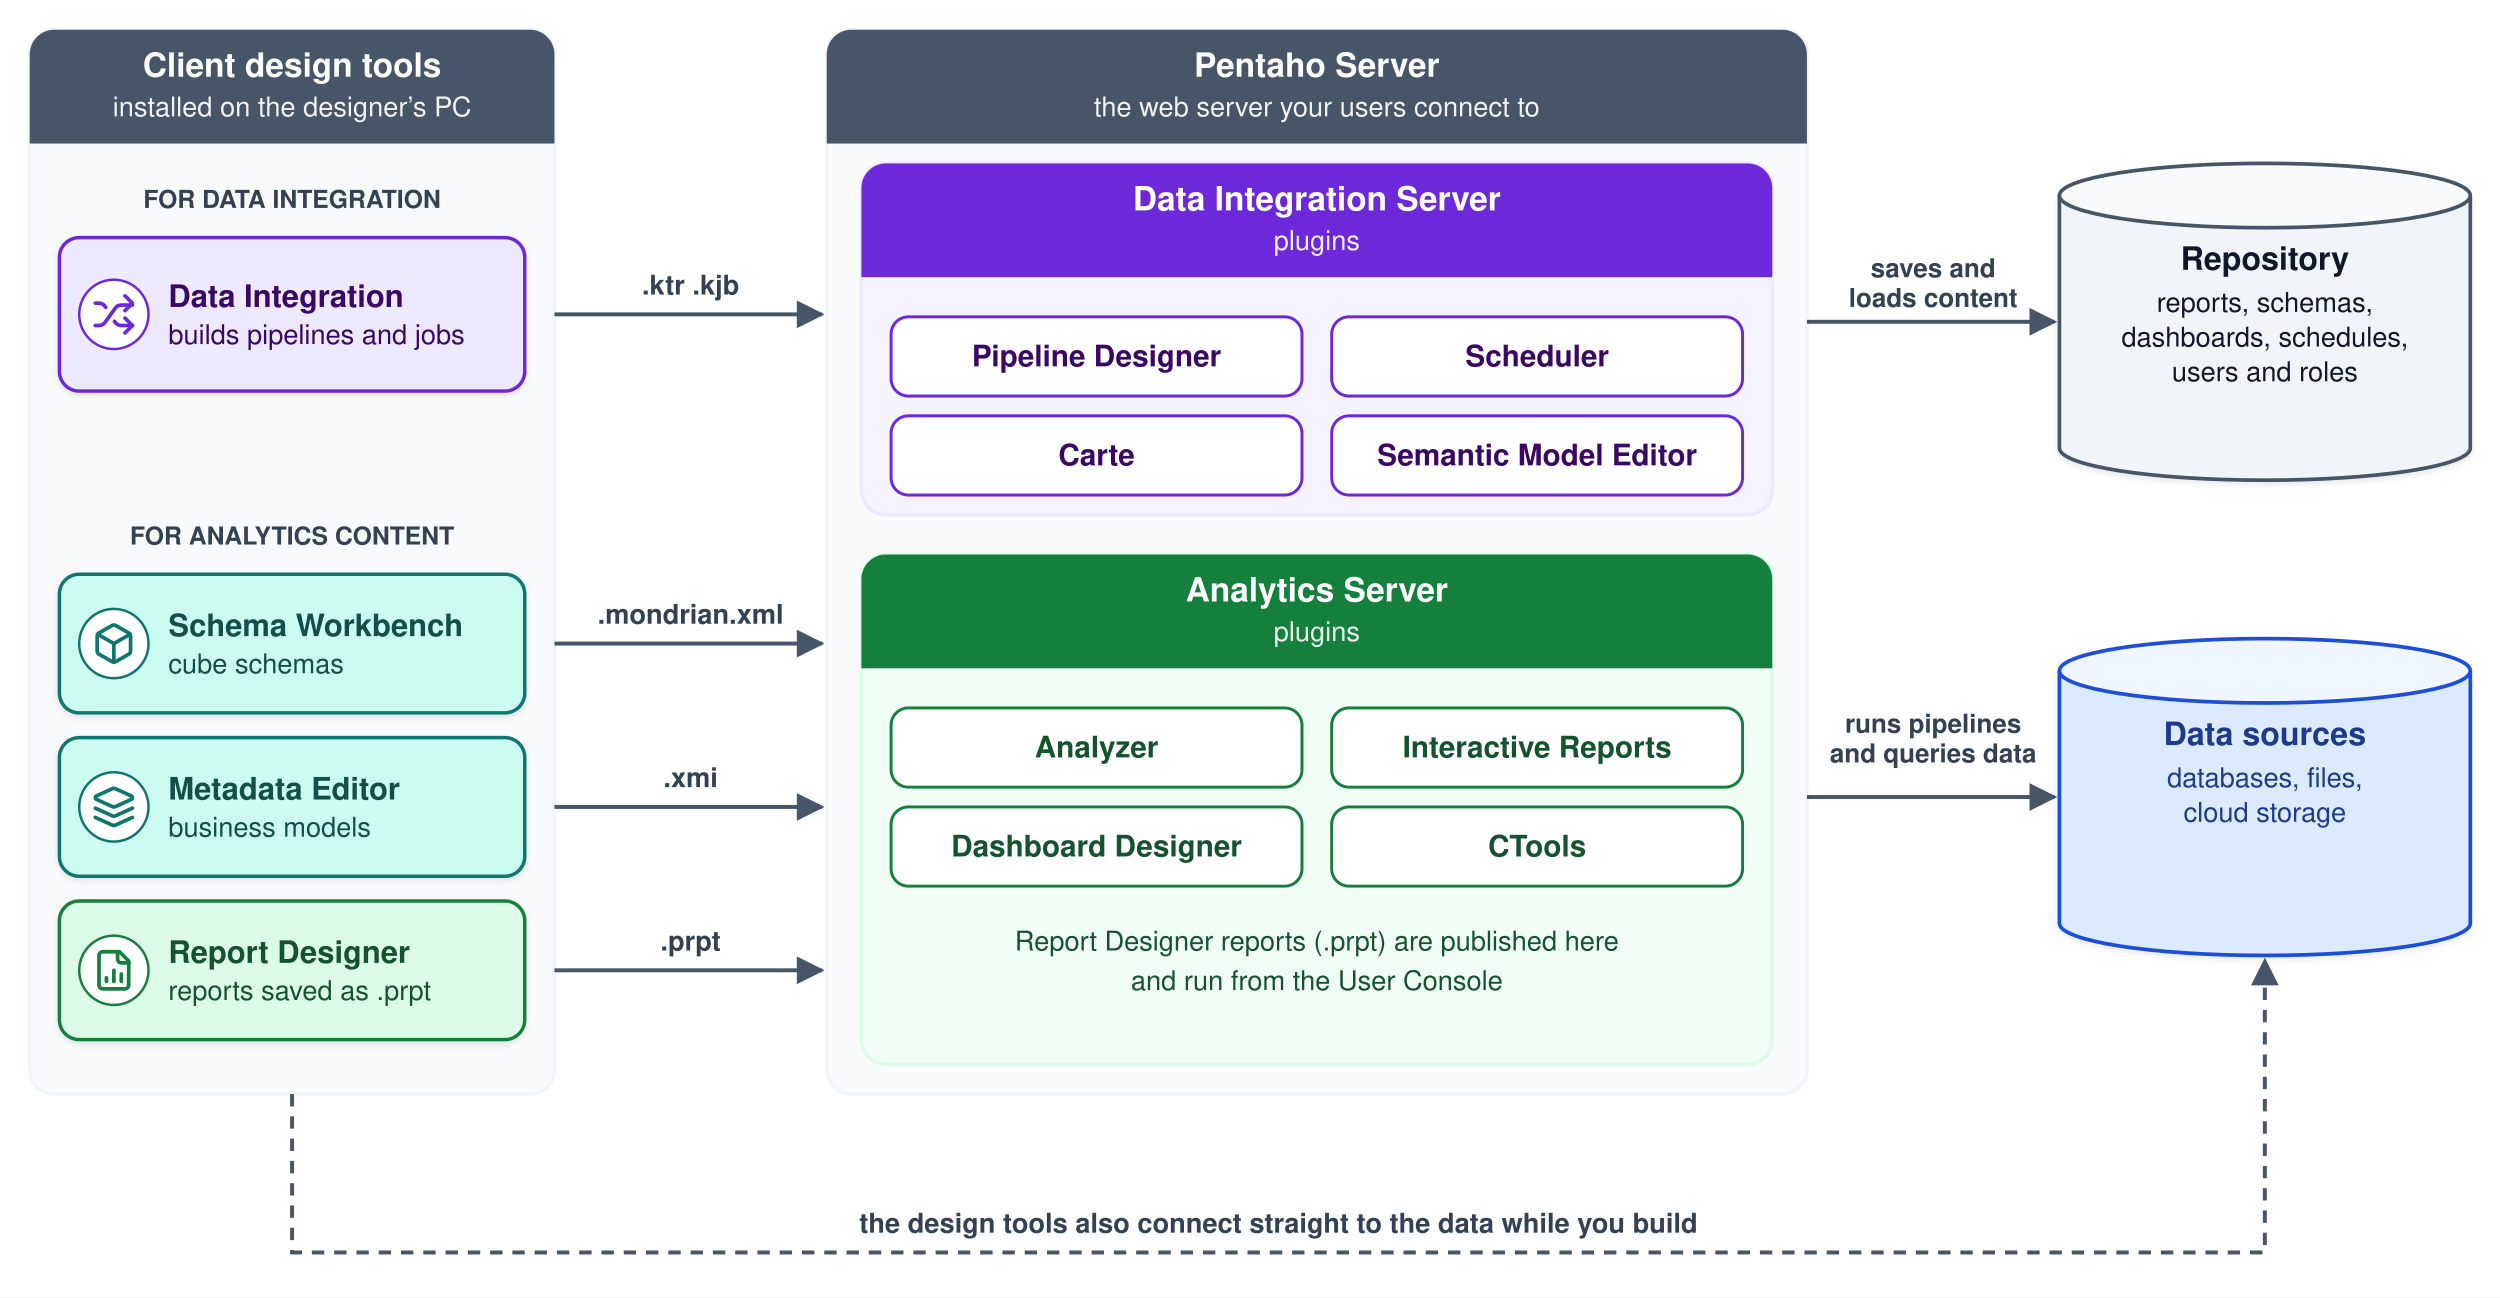
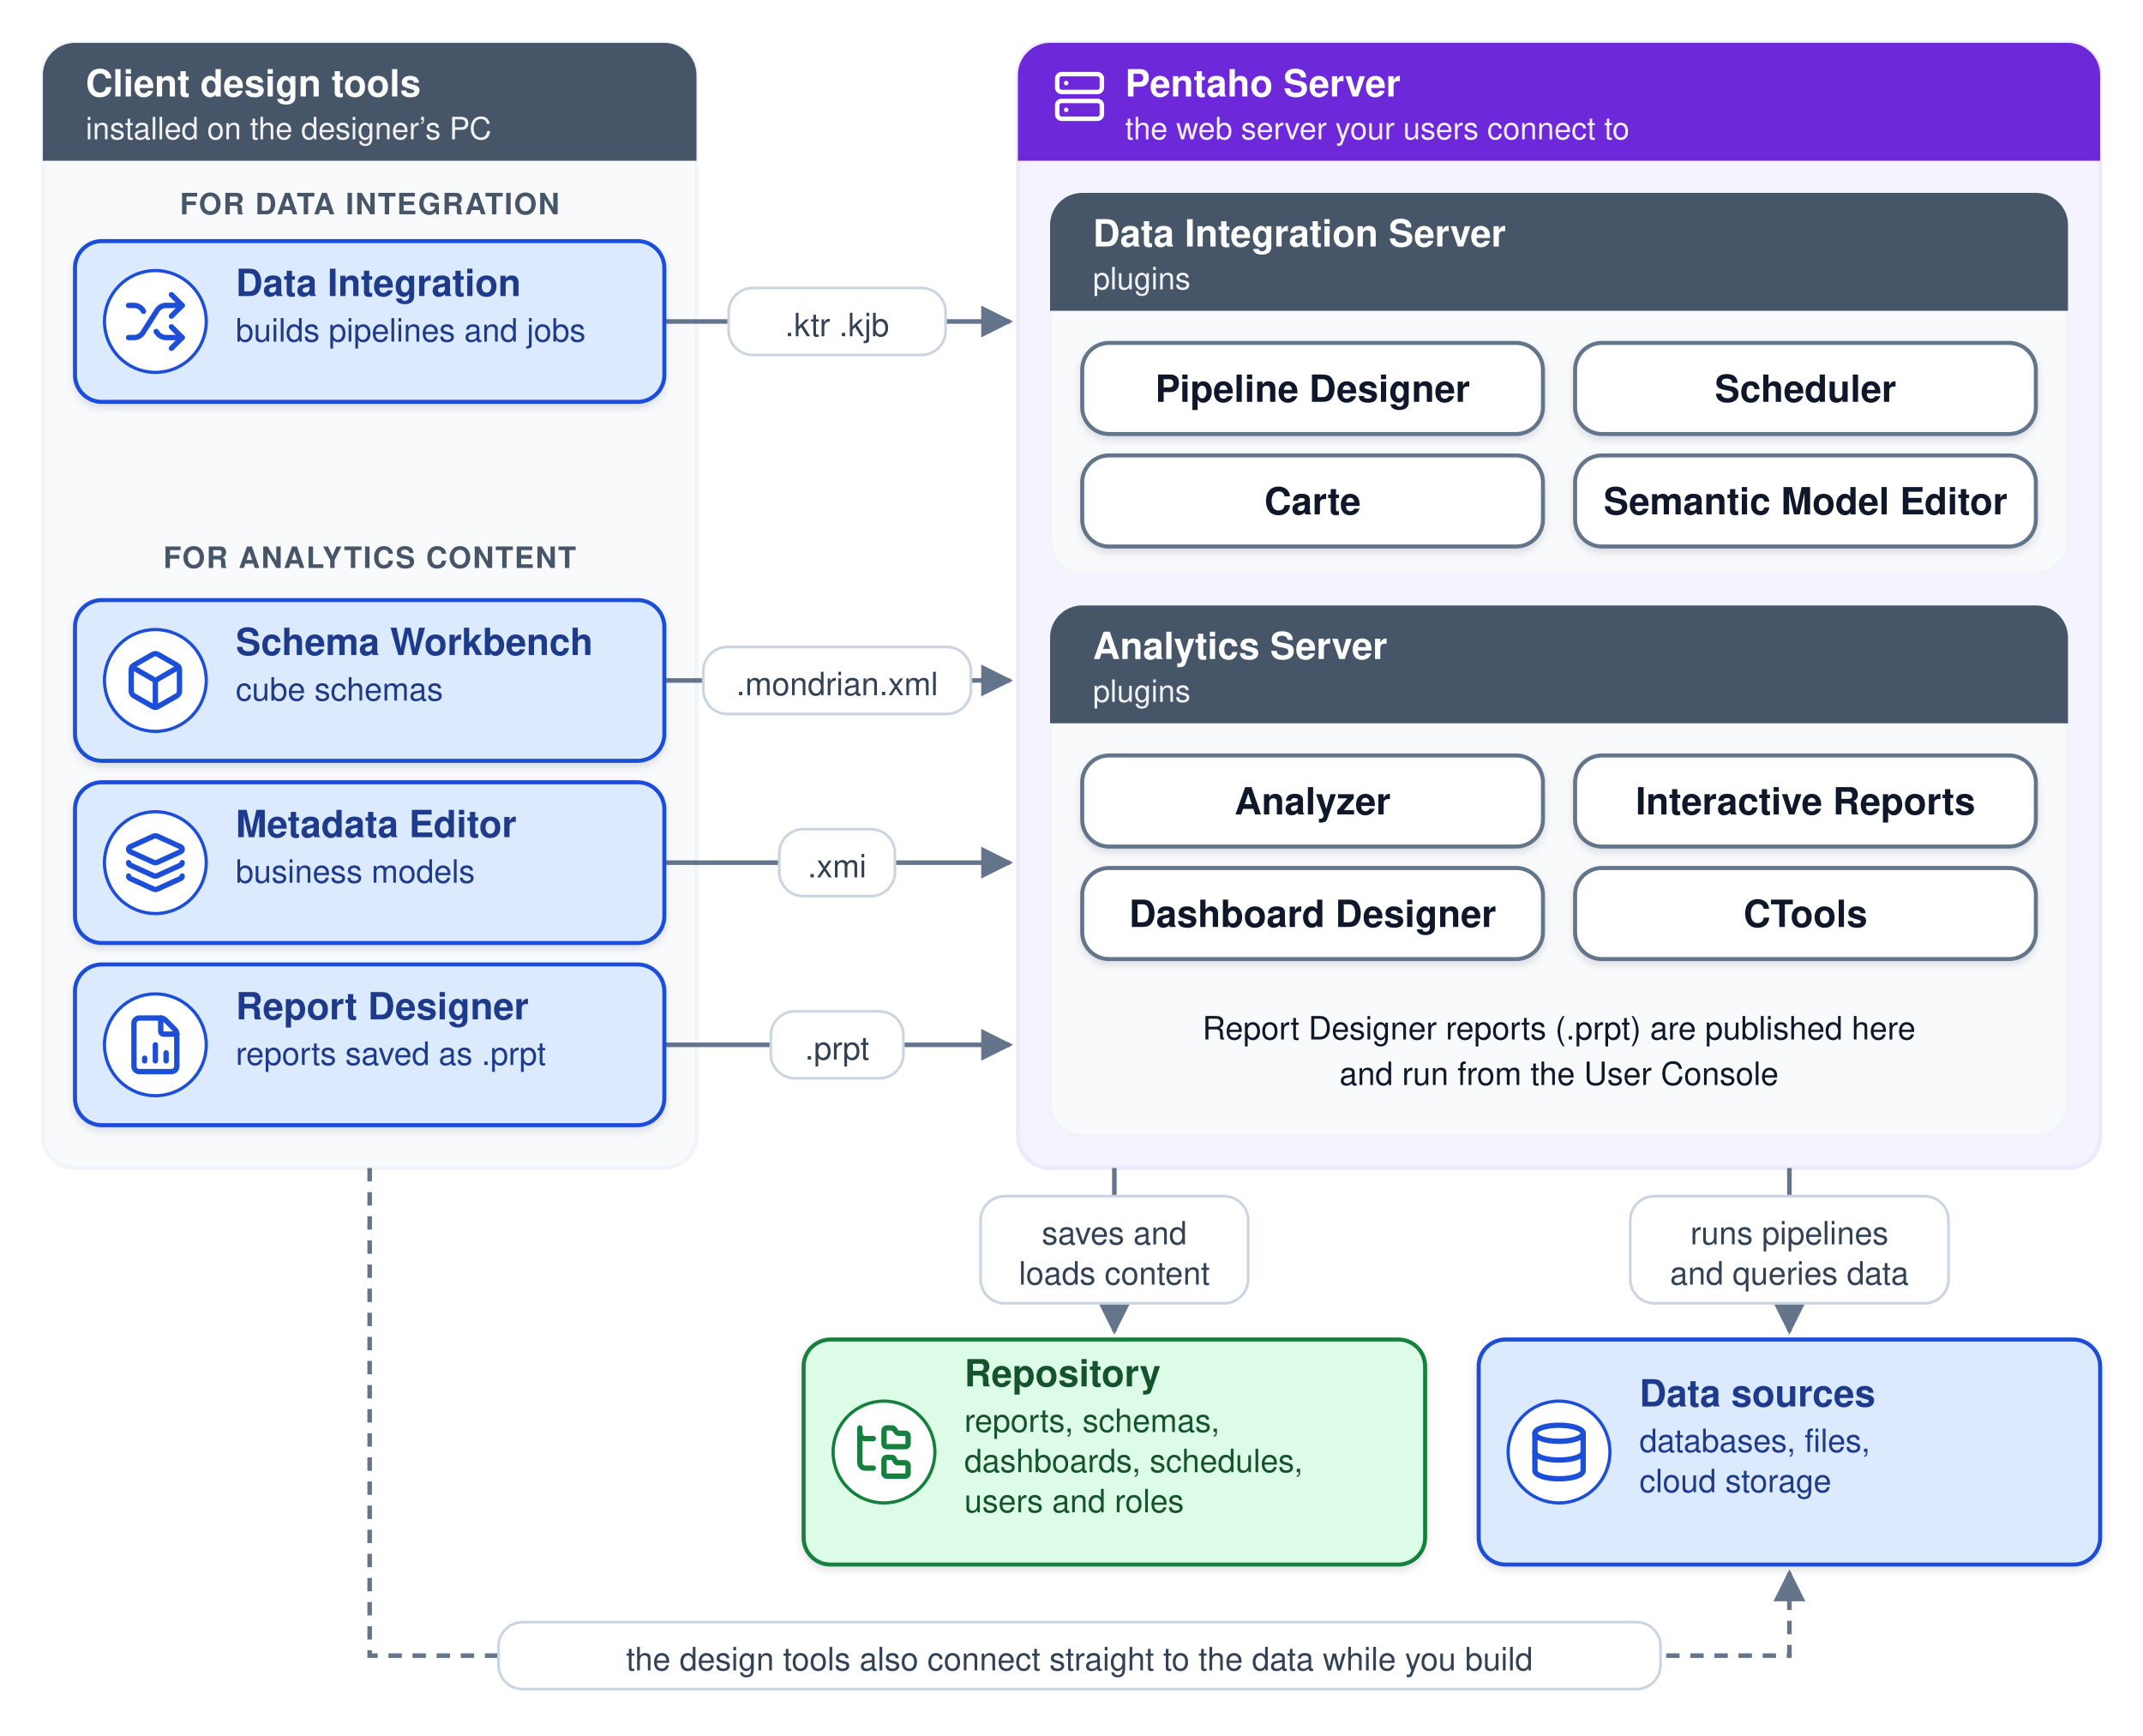
- <svg xmlns="http://www.w3.org/2000/svg" width="1010" height="524" viewBox="0 0 1010 524" font-family="Segoe UI, Helvetica, Arial, sans-serif">
+ <svg xmlns="http://www.w3.org/2000/svg" width="800" height="648" viewBox="0 0 800 648" font-family="Segoe UI, Helvetica, Arial, sans-serif">
  <defs>
    <marker id="arrow" viewBox="0 0 10 10" refX="9" refY="5" markerWidth="7" markerHeight="7" orient="auto-start-reverse">
-       <path d="M0 0L10 5L0 10z" fill="#475569" />
+       <path d="M0 0L10 5L0 10z" fill="#64748b" />
    </marker>
    <filter id="shadow" x="-10%" y="-10%" width="120%" height="140%">
-       <feDropShadow dx="0" dy="1" stdDeviation="1.2" flood-color="#0f172a" flood-opacity="0.10" />
+       <feDropShadow dx="0" dy="1.5" stdDeviation="1.5" flood-color="#0f172a" flood-opacity="0.12" />
    </filter>
  </defs>
-   <rect width="1010" height="524" fill="#ffffff" />
-   <rect x="12" y="12" width="212" height="430" rx="10" fill="#f8fafc" stroke="#f1f5f9" stroke-width="1.5" />
-   <path d="M12 22a10 10 0 0 1 10-10h192a10 10 0 0 1 10 10v36h-212z" fill="#475569" />
-   <text x="118" y="31" text-anchor="middle" font-size="13.5" font-weight="700" fill="#ffffff">Client design tools</text>
-   <text x="118" y="47" text-anchor="middle" font-size="11" fill="#ffffff" opacity="0.92">installed on the designer’s PC</text>
-   <text x="118" y="84" text-anchor="middle" font-size="10" font-weight="600" fill="#334155">FOR DATA INTEGRATION</text>
-   <rect x="24" y="96" width="188" height="62" rx="8" fill="#ede9fe" stroke="#6d28d9" stroke-width="1.4" filter="url(#shadow)" />
-   <circle cx="46" cy="127" r="14" fill="#ffffff" stroke="#6d28d9" stroke-width="1" />
-   <g transform="translate(37 118) scale(0.75)" fill="none" stroke="#6d28d9" stroke-width="2" stroke-linecap="round" stroke-linejoin="round">
+   <rect width="800" height="648" fill="#ffffff" />
+   <rect x="16" y="16" width="244" height="420" rx="12" fill="#f8fafc" stroke="#f1f5f9" stroke-width="1.5" />
+   <path d="M16 28a12 12 0 0 1 12-12h220a12 12 0 0 1 12 12v32h-244z" fill="#475569" />
+   <text x="32" y="36" font-size="14" font-weight="700" fill="#ffffff">Client design tools</text>
+   <text x="32" y="52" font-size="11.5" fill="#ffffff" opacity="0.92">installed on the designer’s PC</text>
+   <rect x="380" y="16" width="404" height="420" rx="12" fill="#f5f3ff" stroke="#ede9fe" stroke-width="1.5" />
+   <path d="M380 28a12 12 0 0 1 12-12h380a12 12 0 0 1 12 12v32h-404z" fill="#6d28d9" />
+   <g transform="translate(393 26) scale(0.8333333)" fill="none" stroke="#ffffff" stroke-width="2" stroke-linecap="round" stroke-linejoin="round">
+     <rect width="20" height="8" x="2" y="2" rx="2" ry="2" />
+     <rect width="20" height="8" x="2" y="14" rx="2" ry="2" />
+     <line x1="6" x2="6.01" y1="6" y2="6" />
+     <line x1="6" x2="6.01" y1="18" y2="18" />
+   </g>
+   <text x="420" y="36" font-size="14" font-weight="700" fill="#ffffff">Pentaho Server</text>
+   <text x="420" y="52" font-size="11.5" fill="#ffffff" opacity="0.92">the web server your users connect to</text>
+   <rect x="392" y="72" width="380" height="142" rx="12" fill="#f8fafc" stroke="#f1f5f9" stroke-width="1.5" />
+   <path d="M392 84a12 12 0 0 1 12-12h356a12 12 0 0 1 12 12v32h-380z" fill="#475569" />
+   <text x="408" y="92" font-size="14" font-weight="700" fill="#ffffff">Data Integration Server</text>
+   <text x="408" y="108" font-size="11.5" fill="#ffffff" opacity="0.92">plugins</text>
+   <rect x="392" y="226" width="380" height="198" rx="12" fill="#f8fafc" stroke="#f1f5f9" stroke-width="1.5" />
+   <path d="M392 238a12 12 0 0 1 12-12h356a12 12 0 0 1 12 12v32h-380z" fill="#475569" />
+   <text x="408" y="246" font-size="14" font-weight="700" fill="#ffffff">Analytics Server</text>
+   <text x="408" y="262" font-size="11.5" fill="#ffffff" opacity="0.92">plugins</text>
+   <path d="M248 120L377 120" fill="none" stroke="#64748b" stroke-width="1.7" marker-end="url(#arrow)" />
+   <path d="M248 254L377 254" fill="none" stroke="#64748b" stroke-width="1.7" marker-end="url(#arrow)" />
+   <path d="M248 322L377 322" fill="none" stroke="#64748b" stroke-width="1.7" marker-end="url(#arrow)" />
+   <path d="M248 390L377 390" fill="none" stroke="#64748b" stroke-width="1.7" marker-end="url(#arrow)" />
+   <path d="M416 436L416 497" fill="none" stroke="#64748b" stroke-width="1.7" marker-end="url(#arrow)" />
+   <path d="M668 436L668 497" fill="none" stroke="#64748b" stroke-width="1.7" marker-end="url(#arrow)" />
+   <path d="M138 436V618H668V587" fill="none" stroke="#64748b" stroke-width="1.7" stroke-dasharray="5 4" marker-end="url(#arrow)" />
+   <text x="138" y="80" text-anchor="middle" font-size="11" font-weight="700" letter-spacing="0.5" fill="#475569">FOR DATA INTEGRATION</text>
+   <rect x="28" y="90" width="220" height="60" rx="10" fill="#dbeafe" stroke="#1d4ed8" stroke-width="1.5" filter="url(#shadow)" />
+   <circle cx="58" cy="120" r="19" fill="#ffffff" stroke="#1d4ed8" stroke-width="1.2" />
+   <g transform="translate(46 108) scale(1)" fill="none" stroke="#1d4ed8" stroke-width="2" stroke-linecap="round" stroke-linejoin="round">
    <path d="m18 14 4 4-4 4" />
    <path d="m18 2 4 4-4 4" />
-     <path d="M2 18h1.973a4 4 0 0 0 3.3-1.7l5.454-7.6a4 4 0 0 1 3.3-1.7H22" />
+     <path d="M2 18h1.973a4 4 0 0 0 3.3-1.7l5.454-8.6a4 4 0 0 1 3.3-1.7H22" />
    <path d="M2 6h1.972a4 4 0 0 1 3.6 2.2" />
    <path d="M22 18h-6.041a4 4 0 0 1-3.3-1.8l-.359-.45" />
  </g>
-   <text x="68" y="124" font-size="12.5" font-weight="700" fill="#3b0764">Data Integration</text>
-   <text x="68" y="139" font-size="11" fill="#3b0764">builds pipelines and jobs</text>
-   <text x="118" y="220" text-anchor="middle" font-size="10" font-weight="600" fill="#334155">FOR ANALYTICS CONTENT</text>
-   <rect x="24" y="232" width="188" height="56" rx="8" fill="#ccfbf1" stroke="#0f766e" stroke-width="1.4" filter="url(#shadow)" />
-   <circle cx="46" cy="260" r="14" fill="#ffffff" stroke="#0f766e" stroke-width="1" />
-   <g transform="translate(37 251) scale(0.75)" fill="none" stroke="#0f766e" stroke-width="2" stroke-linecap="round" stroke-linejoin="round">
+   <text x="88" y="110.5" font-size="14" font-weight="700" fill="#1e3a8a">Data Integration</text>
+   <text x="88" y="127.5" font-size="12" fill="#1e3a8a">builds pipelines and jobs</text>
+   <text x="138" y="212" text-anchor="middle" font-size="11" font-weight="700" letter-spacing="0.5" fill="#475569">FOR ANALYTICS CONTENT</text>
+   <rect x="28" y="224" width="220" height="60" rx="10" fill="#dbeafe" stroke="#1d4ed8" stroke-width="1.5" filter="url(#shadow)" />
+   <circle cx="58" cy="254" r="19" fill="#ffffff" stroke="#1d4ed8" stroke-width="1.2" />
+   <g transform="translate(46 242) scale(1)" fill="none" stroke="#1d4ed8" stroke-width="2" stroke-linecap="round" stroke-linejoin="round">
    <path d="M21 8a2 2 0 0 0-1-1.73l-7-4a2 2 0 0 0-2 0l-7 4A2 2 0 0 0 3 8v8a2 2 0 0 0 1 1.73l7 4a2 2 0 0 0 2 0l7-4A2 2 0 0 0 21 16Z" />
    <path d="m3.3 7 8.7 5 8.7-5" />
    <path d="M12 22V12" />
  </g>
-   <text x="68" y="257" font-size="12.5" font-weight="700" fill="#134e4a">Schema Workbench</text>
-   <text x="68" y="272" font-size="11" fill="#134e4a">cube schemas</text>
-   <rect x="24" y="298" width="188" height="56" rx="8" fill="#ccfbf1" stroke="#0f766e" stroke-width="1.4" filter="url(#shadow)" />
-   <circle cx="46" cy="326" r="14" fill="#ffffff" stroke="#0f766e" stroke-width="1" />
-   <g transform="translate(37 317) scale(0.75)" fill="none" stroke="#0f766e" stroke-width="2" stroke-linecap="round" stroke-linejoin="round">
-     <path d="m12.83 2.18a2 2 0 0 0-1.66 0L2.6 6.08a1 1 0 0 0 0 1.83l8.58 3.91a2 2 0 0 0 1.66 0l8.58-3.9a1 1 0 0 0 0-1.83Z" />
-     <path d="m22 17.65-9.17 4.16a2 2 0 0 1-1.66 0L2 17.65" />
-     <path d="m22 12.65-9.17 4.16a2 2 0 0 1-1.66 0L2 12.65" />
+   <text x="88" y="244.5" font-size="14" font-weight="700" fill="#1e3a8a">Schema Workbench</text>
+   <text x="88" y="261.5" font-size="12" fill="#1e3a8a">cube schemas</text>
+   <rect x="28" y="292" width="220" height="60" rx="10" fill="#dbeafe" stroke="#1d4ed8" stroke-width="1.5" filter="url(#shadow)" />
+   <circle cx="58" cy="322" r="19" fill="#ffffff" stroke="#1d4ed8" stroke-width="1.2" />
+   <g transform="translate(46 310) scale(1)" fill="none" stroke="#1d4ed8" stroke-width="2" stroke-linecap="round" stroke-linejoin="round">
+     <path d="M12.83 2.18a2 2 0 0 0-1.66 0L2.6 6.08a1 1 0 0 0 0 1.83l8.58 3.91a2 2 0 0 0 1.66 0l8.58-3.9a1 1 0 0 0 0-1.83z" />
+     <path d="M2 12a1 1 0 0 0 .58.91l8.6 3.91a2 2 0 0 0 1.65 0l8.58-3.9A1 1 0 0 0 22 12" />
+     <path d="M2 17a1 1 0 0 0 .58.91l8.6 3.91a2 2 0 0 0 1.65 0l8.58-3.9A1 1 0 0 0 22 17" />
  </g>
-   <text x="68" y="323" font-size="12.5" font-weight="700" fill="#134e4a">Metadata Editor</text>
-   <text x="68" y="338" font-size="11" fill="#134e4a">business models</text>
-   <rect x="24" y="364" width="188" height="56" rx="8" fill="#dcfce7" stroke="#15803d" stroke-width="1.4" filter="url(#shadow)" />
-   <circle cx="46" cy="392" r="14" fill="#ffffff" stroke="#15803d" stroke-width="1" />
-   <g transform="translate(37 383) scale(0.75)" fill="none" stroke="#15803d" stroke-width="2" stroke-linecap="round" stroke-linejoin="round">
-     <path d="M15 2H6a2 2 0 0 0-2 2v16a2 2 0 0 0 2 2h12a2 2 0 0 0 2-2V7Z" />
-     <path d="M14 2v4a2 2 0 0 0 2 2h4" />
-     <path d="M8 18v-2" />
+   <text x="88" y="312.5" font-size="14" font-weight="700" fill="#1e3a8a">Metadata Editor</text>
+   <text x="88" y="329.5" font-size="12" fill="#1e3a8a">business models</text>
+   <rect x="28" y="360" width="220" height="60" rx="10" fill="#dbeafe" stroke="#1d4ed8" stroke-width="1.5" filter="url(#shadow)" />
+   <circle cx="58" cy="390" r="19" fill="#ffffff" stroke="#1d4ed8" stroke-width="1.2" />
+   <g transform="translate(46 378) scale(1)" fill="none" stroke="#1d4ed8" stroke-width="2" stroke-linecap="round" stroke-linejoin="round">
+     <path d="M6 22a2 2 0 0 1-2-2V4a2 2 0 0 1 2-2h8a2.4 2.4 0 0 1 1.704.706l3.588 3.588A2.4 2.4 0 0 1 20 8v12a2 2 0 0 1-2 2z" />
+     <path d="M14 2v5a1 1 0 0 0 1 1h5" />
+     <path d="M8 18v-1" />
    <path d="M12 18v-6" />
-     <path d="M16 18v-4" />
+     <path d="M16 18v-3" />
  </g>
-   <text x="68" y="389" font-size="12.5" font-weight="700" fill="#14532d">Report Designer</text>
-   <text x="68" y="404" font-size="11" fill="#14532d">reports saved as .prpt</text>
-   <rect x="334" y="12" width="396" height="430" rx="10" fill="#f8fafc" stroke="#f1f5f9" stroke-width="1.5" />
-   <path d="M334 22a10 10 0 0 1 10-10h376a10 10 0 0 1 10 10v36h-396z" fill="#475569" />
-   <text x="532" y="31" text-anchor="middle" font-size="13.5" font-weight="700" fill="#ffffff">Pentaho Server</text>
-   <text x="532" y="47" text-anchor="middle" font-size="11" fill="#ffffff" opacity="0.92">the web server your users connect to</text>
-   <rect x="348" y="66" width="368" height="142" rx="10" fill="#f5f3ff" stroke="#ede9fe" stroke-width="1.5" />
-   <path d="M348 76a10 10 0 0 1 10-10h348a10 10 0 0 1 10 10v36h-368z" fill="#6d28d9" />
-   <text x="532" y="85" text-anchor="middle" font-size="13.5" font-weight="700" fill="#ffffff">Data Integration Server</text>
-   <text x="532" y="101" text-anchor="middle" font-size="11" fill="#ffffff" opacity="0.92">plugins</text>
-   <rect x="360" y="128" width="166" height="32" rx="7" fill="#ffffff" stroke="#6d28d9" stroke-width="1.2" />
-   <text x="443" y="148" text-anchor="middle" font-size="12" font-weight="600" fill="#3b0764">Pipeline Designer</text>
-   <rect x="538" y="128" width="166" height="32" rx="7" fill="#ffffff" stroke="#6d28d9" stroke-width="1.2" />
-   <text x="621" y="148" text-anchor="middle" font-size="12" font-weight="600" fill="#3b0764">Scheduler</text>
-   <rect x="360" y="168" width="166" height="32" rx="7" fill="#ffffff" stroke="#6d28d9" stroke-width="1.2" />
-   <text x="443" y="188" text-anchor="middle" font-size="12" font-weight="600" fill="#3b0764">Carte</text>
-   <rect x="538" y="168" width="166" height="32" rx="7" fill="#ffffff" stroke="#6d28d9" stroke-width="1.2" />
-   <text x="621" y="188" text-anchor="middle" font-size="12" font-weight="600" fill="#3b0764">Semantic Model Editor</text>
-   <rect x="348" y="224" width="368" height="206" rx="10" fill="#f0fdf4" stroke="#dcfce7" stroke-width="1.5" />
-   <path d="M348 234a10 10 0 0 1 10-10h348a10 10 0 0 1 10 10v36h-368z" fill="#15803d" />
-   <text x="532" y="243" text-anchor="middle" font-size="13.5" font-weight="700" fill="#ffffff">Analytics Server</text>
-   <text x="532" y="259" text-anchor="middle" font-size="11" fill="#ffffff" opacity="0.92">plugins</text>
-   <rect x="360" y="286" width="166" height="32" rx="7" fill="#ffffff" stroke="#15803d" stroke-width="1.2" />
-   <text x="443" y="306" text-anchor="middle" font-size="12" font-weight="600" fill="#14532d">Analyzer</text>
-   <rect x="538" y="286" width="166" height="32" rx="7" fill="#ffffff" stroke="#15803d" stroke-width="1.2" />
-   <text x="621" y="306" text-anchor="middle" font-size="12" font-weight="600" fill="#14532d">Interactive Reports</text>
-   <rect x="360" y="326" width="166" height="32" rx="7" fill="#ffffff" stroke="#15803d" stroke-width="1.2" />
-   <text x="443" y="346" text-anchor="middle" font-size="12" font-weight="600" fill="#14532d">Dashboard Designer</text>
-   <rect x="538" y="326" width="166" height="32" rx="7" fill="#ffffff" stroke="#15803d" stroke-width="1.2" />
-   <text x="621" y="346" text-anchor="middle" font-size="12" font-weight="600" fill="#14532d">CTools</text>
-   <text x="532" y="384" text-anchor="middle" font-size="11" fill="#14532d">Report Designer reports (.prpt) are published here</text>
-   <text x="532" y="400" text-anchor="middle" font-size="11" fill="#14532d">and run from the User Console</text>
-   <path d="M224 127H332" fill="none" stroke="#475569" stroke-width="1.6" marker-end="url(#arrow)" />
-   <text x="279" y="119" text-anchor="middle" font-size="11" font-weight="600" fill="#334155">.ktr  .kjb</text>
-   <path d="M224 260H332" fill="none" stroke="#475569" stroke-width="1.6" marker-end="url(#arrow)" />
-   <text x="279" y="252" text-anchor="middle" font-size="11" font-weight="600" fill="#334155">.mondrian.xml</text>
-   <path d="M224 326H332" fill="none" stroke="#475569" stroke-width="1.6" marker-end="url(#arrow)" />
-   <text x="279" y="318" text-anchor="middle" font-size="11" font-weight="600" fill="#334155">.xmi</text>
-   <path d="M224 392H332" fill="none" stroke="#475569" stroke-width="1.6" marker-end="url(#arrow)" />
-   <text x="279" y="384" text-anchor="middle" font-size="11" font-weight="600" fill="#334155">.prpt</text>
-   <path d="M832 79v102a83 13 0 0 0 166 0v-102" fill="#f1f5f9" stroke="#475569" stroke-width="1.5" filter="url(#shadow)" />
-   <ellipse cx="915" cy="79" rx="83" ry="13" fill="#f8fafc" stroke="#475569" stroke-width="1.5" />
-   <text x="915" y="109" text-anchor="middle" font-size="13" font-weight="700" fill="#0f172a">Repository</text>
-   <text x="915" y="126" text-anchor="middle" font-size="11" fill="#0f172a">reports, schemas,</text>
-   <text x="915" y="140" text-anchor="middle" font-size="11" fill="#0f172a">dashboards, schedules,</text>
-   <text x="915" y="154" text-anchor="middle" font-size="11" fill="#0f172a">users and roles</text>
-   <path d="M832 271v102a83 13 0 0 0 166 0v-102" fill="#dbeafe" stroke="#1d4ed8" stroke-width="1.5" filter="url(#shadow)" />
-   <ellipse cx="915" cy="271" rx="83" ry="13" fill="#eff6ff" stroke="#1d4ed8" stroke-width="1.5" />
-   <text x="915" y="301" text-anchor="middle" font-size="13" font-weight="700" fill="#1e3a8a">Data sources</text>
-   <text x="915" y="318" text-anchor="middle" font-size="11" fill="#1e3a8a">databases, files,</text>
-   <text x="915" y="332" text-anchor="middle" font-size="11" fill="#1e3a8a">cloud storage</text>
-   <path d="M730 130H830" fill="none" stroke="#475569" stroke-width="1.6" marker-end="url(#arrow)" />
-   <text x="781" y="112" text-anchor="middle" font-size="10.5" font-weight="600" fill="#334155">saves and</text>
-   <text x="781" y="124" text-anchor="middle" font-size="10.5" font-weight="600" fill="#334155">loads content</text>
-   <path d="M730 322H830" fill="none" stroke="#475569" stroke-width="1.6" marker-end="url(#arrow)" />
-   <text x="781" y="296" text-anchor="middle" font-size="10.5" font-weight="600" fill="#334155">runs pipelines</text>
-   <text x="781" y="308" text-anchor="middle" font-size="10.5" font-weight="600" fill="#334155">and queries data</text>
-   <path d="M118 442V506H915V388" fill="none" stroke="#475569" stroke-width="1.6" stroke-dasharray="5 4" marker-end="url(#arrow)" />
-   <text x="516.5" y="498" text-anchor="middle" font-size="11" font-weight="600" fill="#334155">the design tools also connect straight to the data while you build</text>
+   <text x="88" y="380.5" font-size="14" font-weight="700" fill="#1e3a8a">Report Designer</text>
+   <text x="88" y="397.5" font-size="12" fill="#1e3a8a">reports saved as .prpt</text>
+   <rect x="404" y="128" width="172" height="34" rx="10" fill="#ffffff" stroke="#64748b" stroke-width="1.5" filter="url(#shadow)" />
+   <text x="490" y="150" text-anchor="middle" font-size="14" font-weight="700" fill="#0f172a">Pipeline Designer</text>
+   <rect x="588" y="128" width="172" height="34" rx="10" fill="#ffffff" stroke="#64748b" stroke-width="1.5" filter="url(#shadow)" />
+   <text x="674" y="150" text-anchor="middle" font-size="14" font-weight="700" fill="#0f172a">Scheduler</text>
+   <rect x="404" y="170" width="172" height="34" rx="10" fill="#ffffff" stroke="#64748b" stroke-width="1.5" filter="url(#shadow)" />
+   <text x="490" y="192" text-anchor="middle" font-size="14" font-weight="700" fill="#0f172a">Carte</text>
+   <rect x="588" y="170" width="172" height="34" rx="10" fill="#ffffff" stroke="#64748b" stroke-width="1.5" filter="url(#shadow)" />
+   <text x="674" y="192" text-anchor="middle" font-size="14" font-weight="700" fill="#0f172a">Semantic Model Editor</text>
+   <rect x="404" y="282" width="172" height="34" rx="10" fill="#ffffff" stroke="#64748b" stroke-width="1.5" filter="url(#shadow)" />
+   <text x="490" y="304" text-anchor="middle" font-size="14" font-weight="700" fill="#0f172a">Analyzer</text>
+   <rect x="588" y="282" width="172" height="34" rx="10" fill="#ffffff" stroke="#64748b" stroke-width="1.5" filter="url(#shadow)" />
+   <text x="674" y="304" text-anchor="middle" font-size="14" font-weight="700" fill="#0f172a">Interactive Reports</text>
+   <rect x="404" y="324" width="172" height="34" rx="10" fill="#ffffff" stroke="#64748b" stroke-width="1.5" filter="url(#shadow)" />
+   <text x="490" y="346" text-anchor="middle" font-size="14" font-weight="700" fill="#0f172a">Dashboard Designer</text>
+   <rect x="588" y="324" width="172" height="34" rx="10" fill="#ffffff" stroke="#64748b" stroke-width="1.5" filter="url(#shadow)" />
+   <text x="674" y="346" text-anchor="middle" font-size="14" font-weight="700" fill="#0f172a">CTools</text>
+   <text x="582" y="388" text-anchor="middle" font-size="12" fill="#0f172a">Report Designer reports (.prpt) are published here</text>
+   <text x="582" y="405" text-anchor="middle" font-size="12" fill="#0f172a">and run from the User Console</text>
+   <rect x="272" y="107.5" width="81" height="25" rx="9" fill="#ffffff" stroke="#cbd5e1" stroke-width="1" />
+   <text x="312.5" y="125.5" text-anchor="middle" font-size="12" fill="#334155">.ktr  .kjb</text>
+   <rect x="262.55" y="241.5" width="99.9" height="25" rx="9" fill="#ffffff" stroke="#cbd5e1" stroke-width="1" />
+   <text x="312.5" y="259.5" text-anchor="middle" font-size="12" fill="#334155">.mondrian.xml</text>
+   <rect x="290.9" y="309.5" width="43.2" height="25" rx="9" fill="#ffffff" stroke="#cbd5e1" stroke-width="1" />
+   <text x="312.5" y="327.5" text-anchor="middle" font-size="12" fill="#334155">.xmi</text>
+   <rect x="287.75" y="377.5" width="49.5" height="25" rx="9" fill="#ffffff" stroke="#cbd5e1" stroke-width="1" />
+   <text x="312.5" y="395.5" text-anchor="middle" font-size="12" fill="#334155">.prpt</text>
+   <rect x="300" y="500" width="232" height="84" rx="10" fill="#dcfce7" stroke="#15803d" stroke-width="1.5" filter="url(#shadow)" />
+   <circle cx="330" cy="542" r="19" fill="#ffffff" stroke="#15803d" stroke-width="1.2" />
+   <g transform="translate(318 530) scale(1)" fill="none" stroke="#15803d" stroke-width="2" stroke-linecap="round" stroke-linejoin="round">
+     <path d="M20 10a1 1 0 0 0 1-1V6a1 1 0 0 0-1-1h-2.5a1 1 0 0 1-.8-.4l-.9-1.2A1 1 0 0 0 15 3h-2a1 1 0 0 0-1 1v5a1 1 0 0 0 1 1Z" />
+     <path d="M20 21a1 1 0 0 0 1-1v-3a1 1 0 0 0-1-1h-2.9a1 1 0 0 1-.88-.55l-.42-.85a1 1 0 0 0-.92-.6H13a1 1 0 0 0-1 1v5a1 1 0 0 0 1 1Z" />
+     <path d="M3 5a2 2 0 0 0 2 2h3" />
+     <path d="M3 3v13a2 2 0 0 0 2 2h3" />
+   </g>
+   <text x="360" y="517.5" font-size="14" font-weight="700" fill="#14532d">Repository</text>
+   <text x="360" y="534.5" font-size="12" fill="#14532d">reports, schemas,</text>
+   <text x="360" y="549.5" font-size="12" fill="#14532d">dashboards, schedules,</text>
+   <text x="360" y="564.5" font-size="12" fill="#14532d">users and roles</text>
+   <rect x="552" y="500" width="232" height="84" rx="10" fill="#dbeafe" stroke="#1d4ed8" stroke-width="1.5" filter="url(#shadow)" />
+   <circle cx="582" cy="542" r="19" fill="#ffffff" stroke="#1d4ed8" stroke-width="1.2" />
+   <g transform="translate(570 530) scale(1)" fill="none" stroke="#1d4ed8" stroke-width="2" stroke-linecap="round" stroke-linejoin="round">
+     <ellipse cx="12" cy="5" rx="9" ry="3" />
+     <path d="M3 5V19A9 3 0 0 0 21 19V5" />
+     <path d="M3 12A9 3 0 0 0 21 12" />
+   </g>
+   <text x="612" y="525" font-size="14" font-weight="700" fill="#1e3a8a">Data sources</text>
+   <text x="612" y="542" font-size="12" fill="#1e3a8a">databases, files,</text>
+   <text x="612" y="557" font-size="12" fill="#1e3a8a">cloud storage</text>
+   <rect x="366.05" y="446.5" width="99.9" height="40" rx="9" fill="#ffffff" stroke="#cbd5e1" stroke-width="1" />
+   <text x="416" y="464.5" text-anchor="middle" font-size="12" fill="#334155">saves and</text>
+   <text x="416" y="479.5" text-anchor="middle" font-size="12" fill="#334155">loads content</text>
+   <rect x="608.6" y="446.5" width="118.8" height="40" rx="9" fill="#ffffff" stroke="#cbd5e1" stroke-width="1" />
+   <text x="668" y="464.5" text-anchor="middle" font-size="12" fill="#334155">runs pipelines</text>
+   <text x="668" y="479.5" text-anchor="middle" font-size="12" fill="#334155">and queries data</text>
+   <rect x="186.1" y="605.5" width="433.8" height="25" rx="9" fill="#ffffff" stroke="#cbd5e1" stroke-width="1" />
+   <text x="403" y="623.5" text-anchor="middle" font-size="12" fill="#334155">the design tools also connect straight to the data while you build</text>
</svg>
